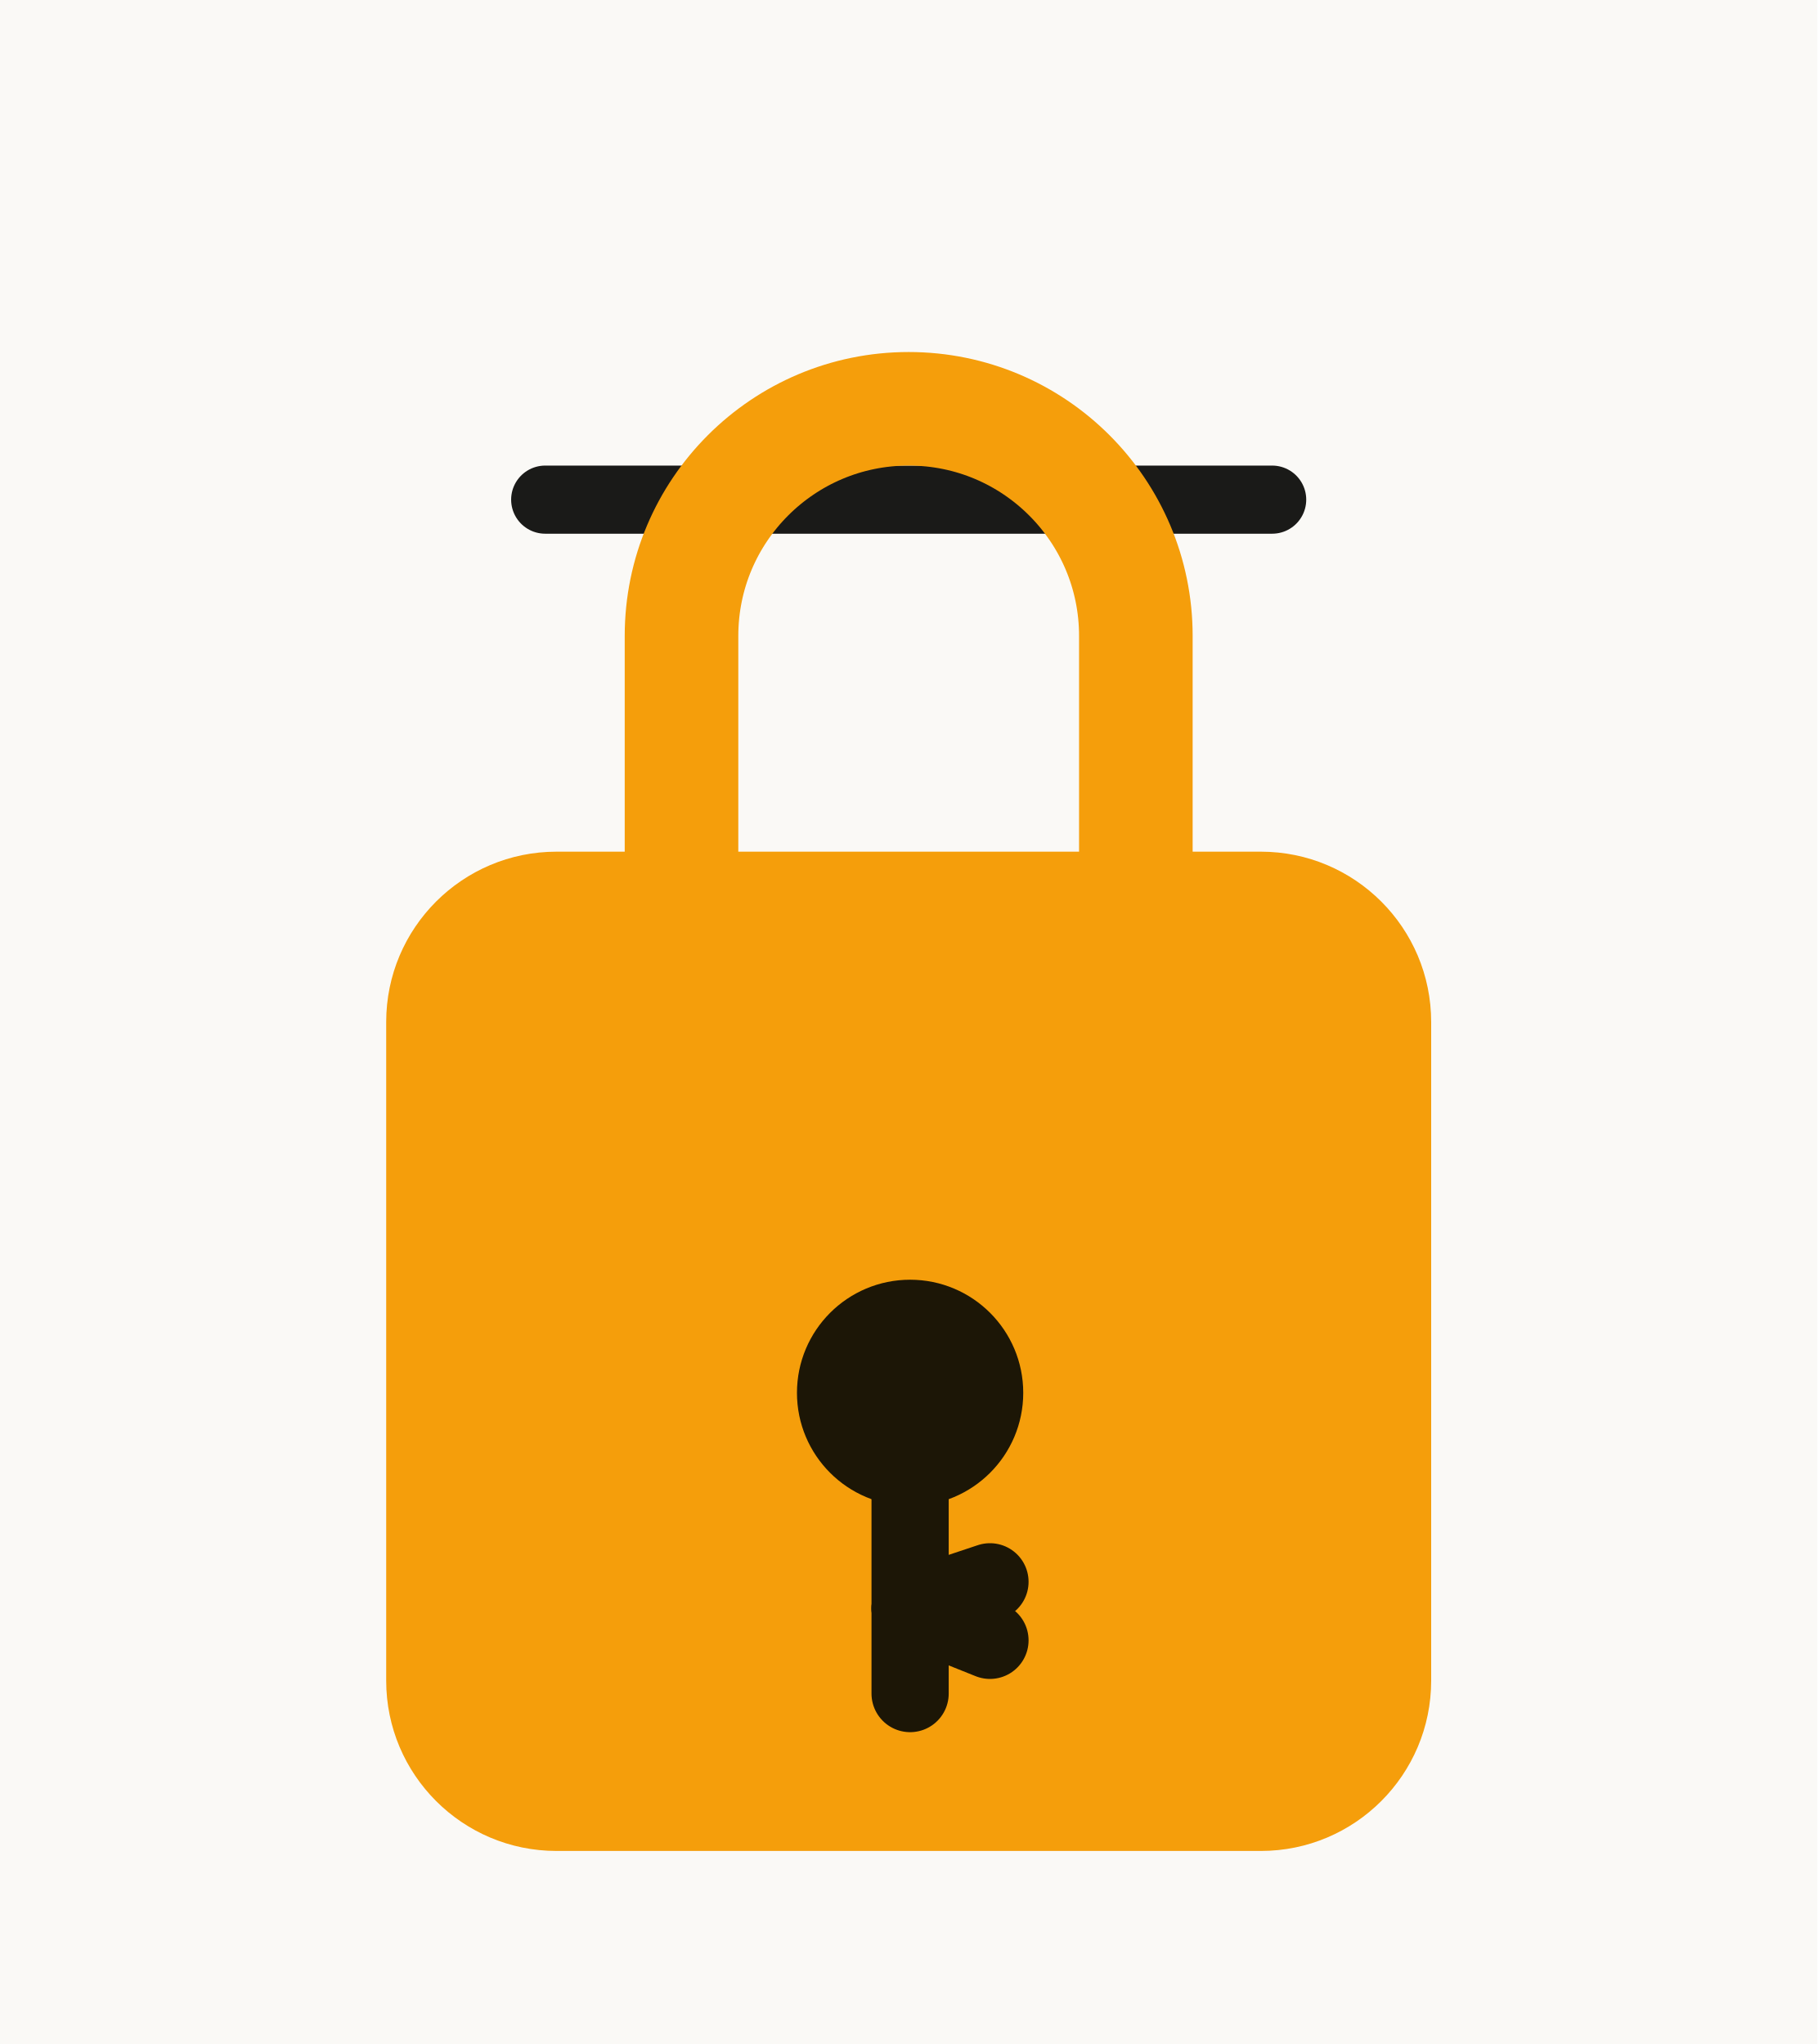
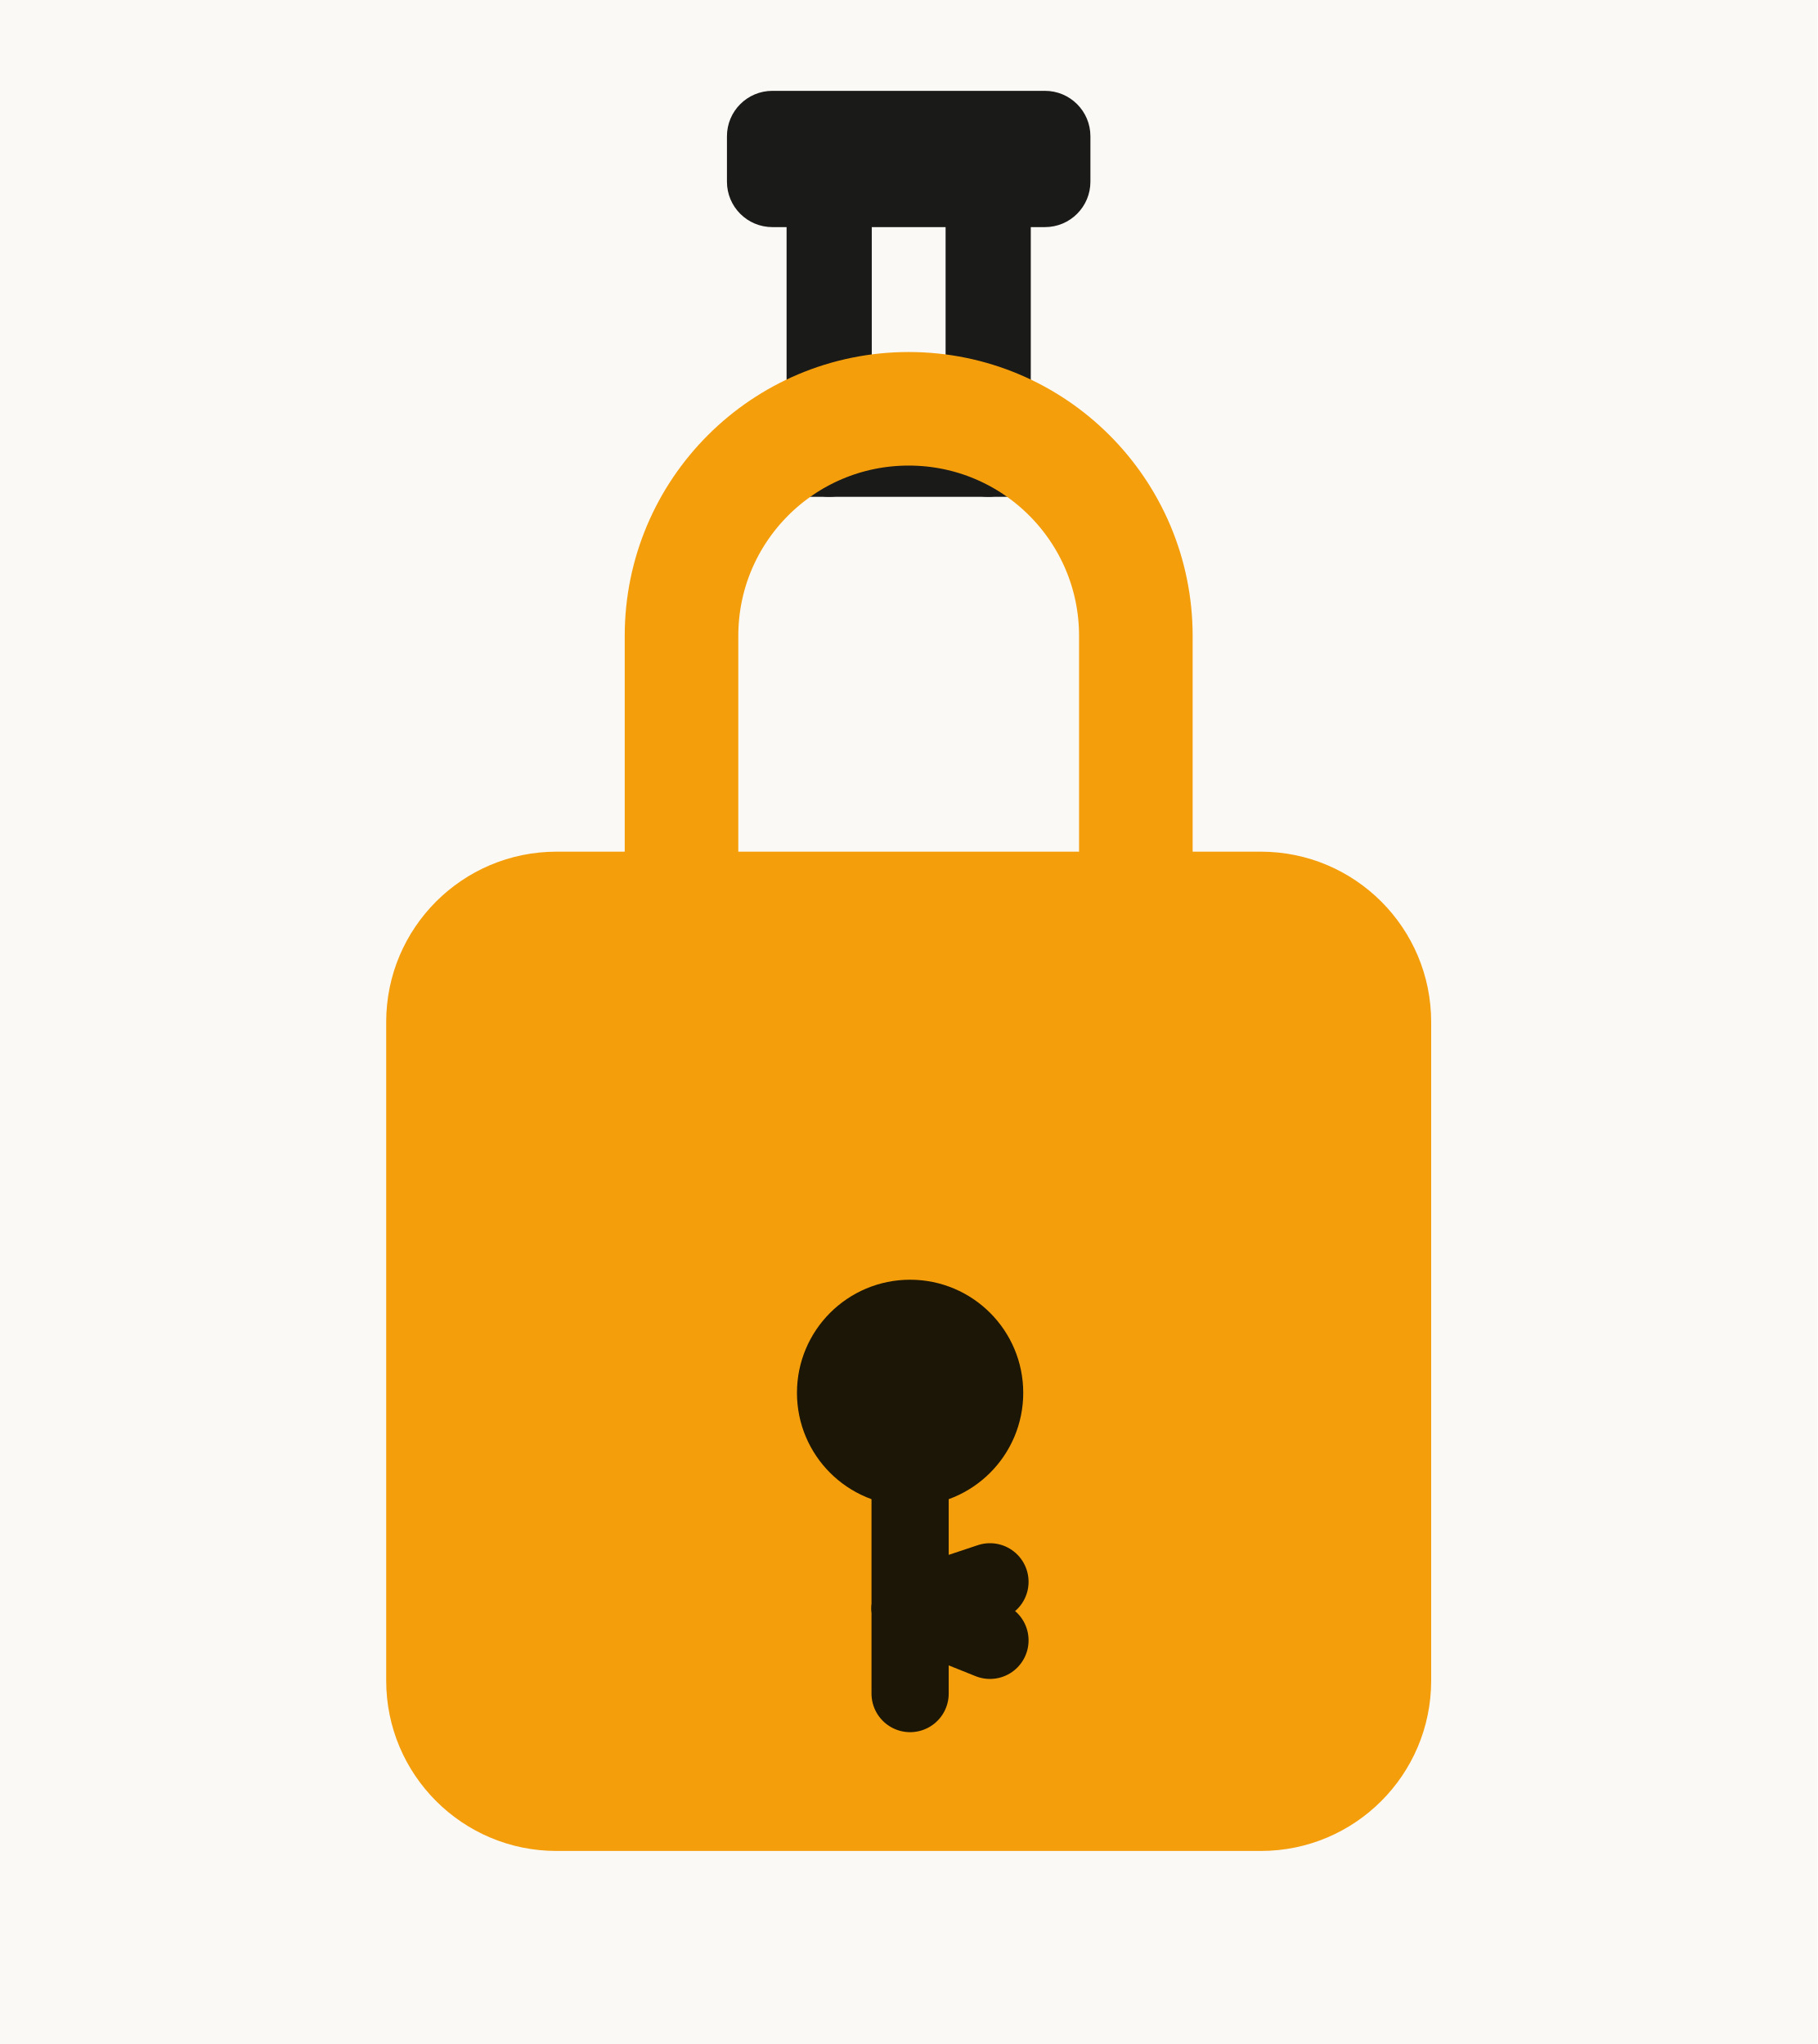
<svg xmlns="http://www.w3.org/2000/svg" viewBox="0 0 320 360" width="320" height="360" role="img" aria-label="kunji lock hanging on a hasp, gently swinging">
  <style>
-     /* Pendulum sway, pivoting where the shackle rests on the hasp rod. Honors reduced-motion. */
+     /* Pendulum sway, pivoting where the shackle rests on the hasp crossbar. Honors reduced-motion. */
    .swing {
      transform-box: fill-box;
-       transform-origin: 50% 6%;
-       animation: sway 4.2s ease-in-out infinite;
+       transform-origin: 50% 3%;
+       animation: sway 4.4s ease-in-out infinite;
    }
    @keyframes sway {
-       0%, 100% { transform: rotate(-4deg); }
-       50% { transform: rotate(4deg); }
+       0%, 100% { transform: rotate(-3deg); }
+       50% { transform: rotate(3deg); }
    }
    @media (prefers-reduced-motion: reduce) {
      .swing { animation: none; }
    }
  </style>
  <rect width="320" height="360" fill="#faf9f6" />
-   <line x1="96" y1="88" x2="224" y2="88" stroke="#1a1a18" stroke-width="12" stroke-linecap="round" />
+   <rect x="128" y="16" width="64" height="24" rx="8" fill="#1a1a18" />
+   <g fill="none" stroke="#1a1a18" stroke-width="15" stroke-linecap="round">
+     <path d="M146 40 V80" />
+     <path d="M174 40 V80" />
+     <path d="M137 80 H183" />
+   </g>
  <g class="swing">
    <path d="M120 156 V112 a40 40 0 0 1 80 0 V156" fill="none" stroke="#f59e0b" stroke-width="20" stroke-linecap="round" />
    <rect x="68" y="150" width="184" height="176" rx="30" fill="#f59e0b" />
    <svg x="104" y="205" width="120" height="120" viewBox="0 0 512 512">
      <g fill="none" stroke="#1c1606" stroke-width="58" stroke-linecap="round" stroke-linejoin="round">
        <circle cx="240" cy="172" r="56" fill="#1c1606" />
        <path d="M240 172 V398" />
        <path d="M240 334 L300 314" />
        <path d="M240 334 L300 358" />
      </g>
    </svg>
  </g>
</svg>
